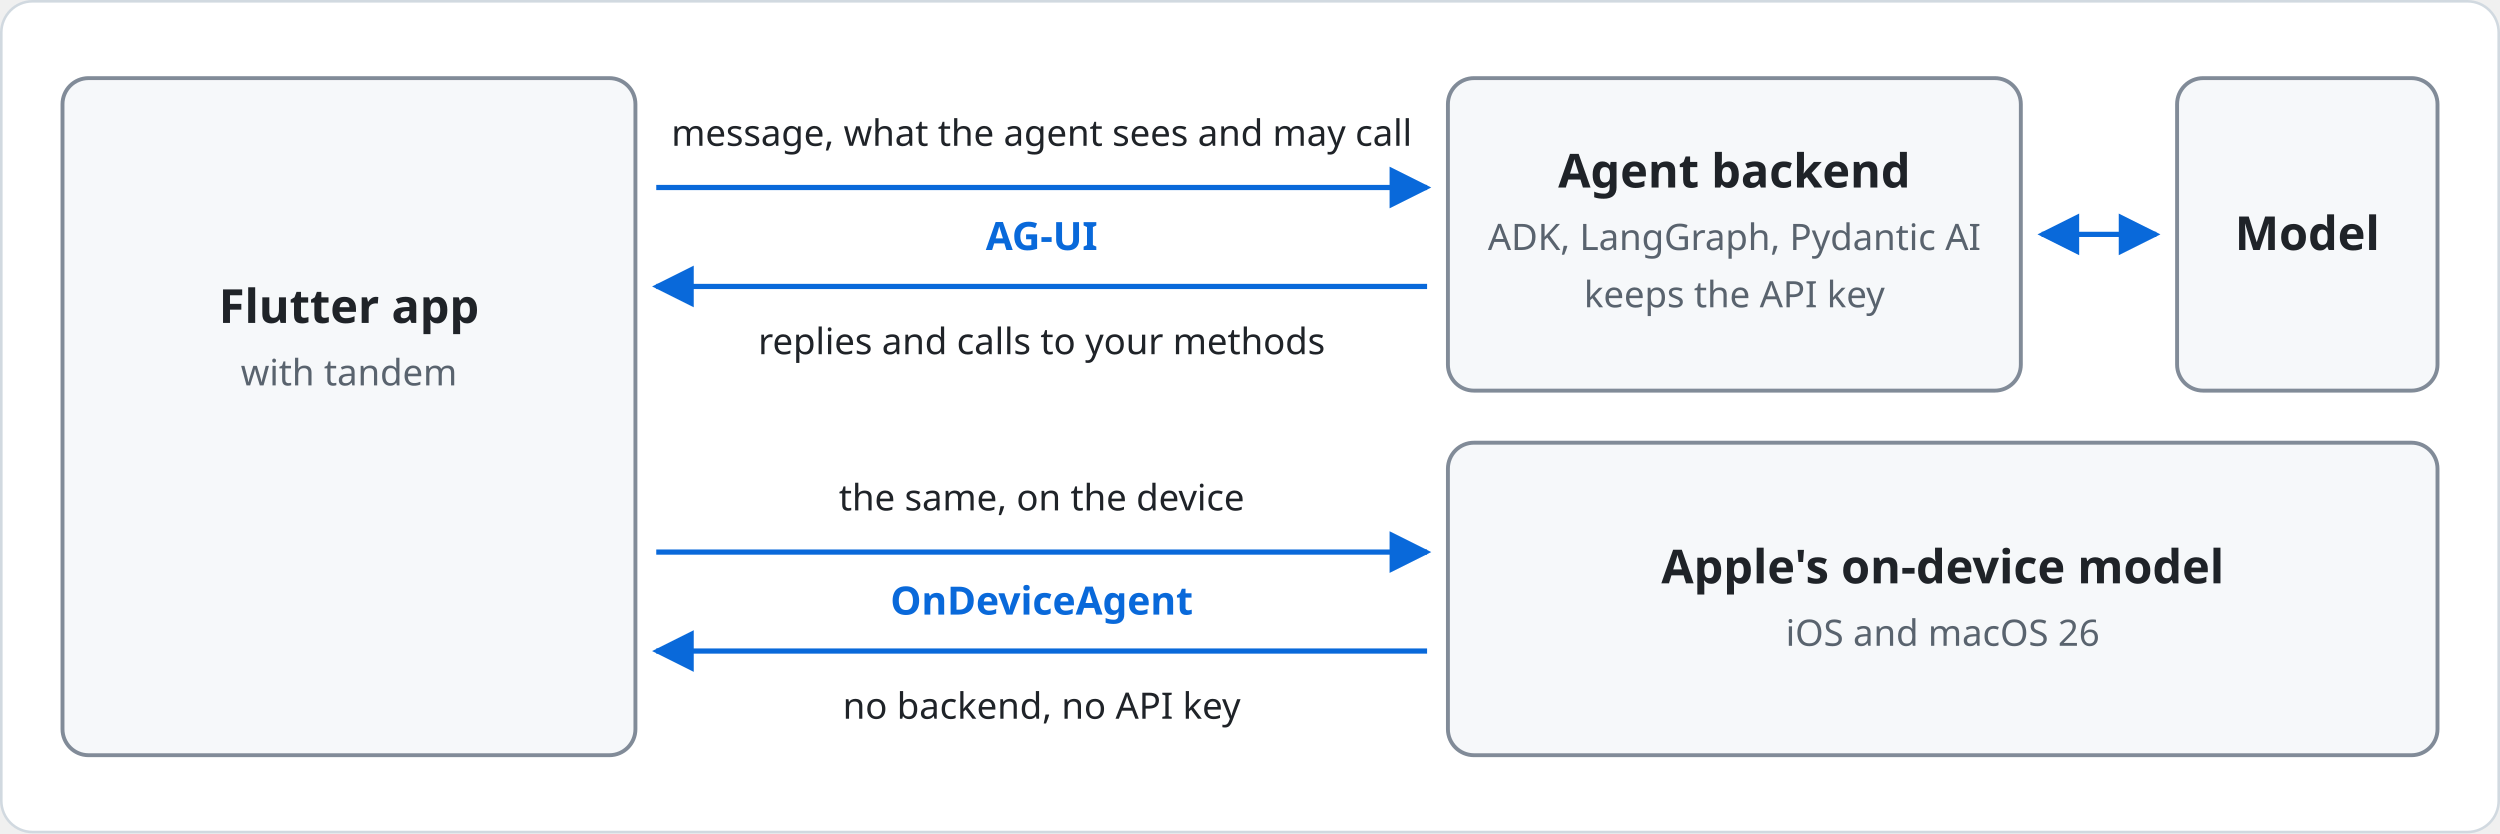
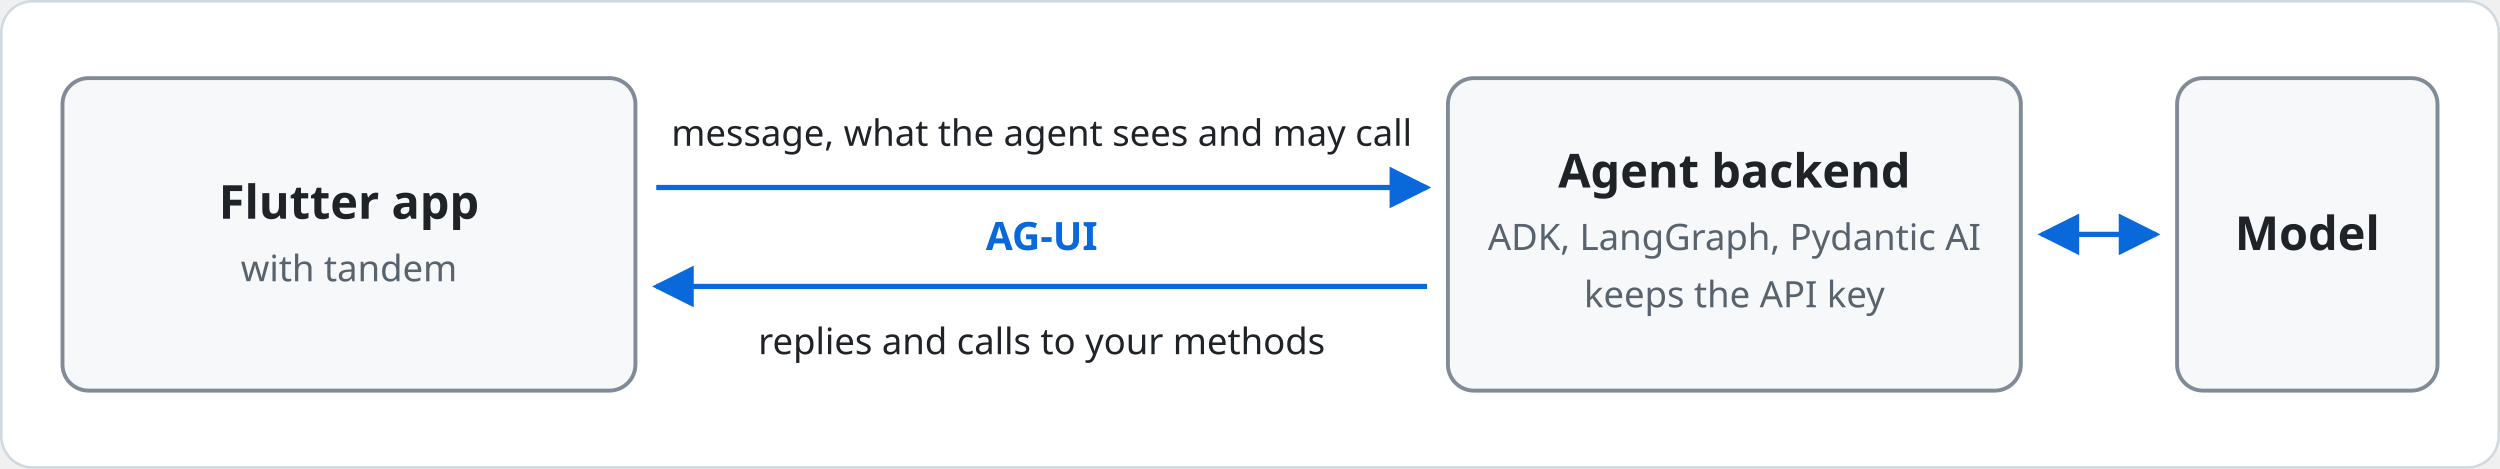
- <svg xmlns="http://www.w3.org/2000/svg" viewBox="0 0 960 320" width="960" height="320">
+ <svg xmlns="http://www.w3.org/2000/svg" viewBox="0 0 960 180" width="960" height="180">
  <style>
    text { font-family: -apple-system, BlinkMacSystemFont, "Segoe UI", "Noto Sans", Helvetica, Arial, sans-serif; fill: #1f2328; text-anchor: middle; }
    .name { font-size: 18px; font-weight: 600; }
    .note { font-size: 14px; fill: #59636e; }
    .wire { font-size: 14px; fill: #1f2328; }
    .protocol { font-size: 15px; font-weight: 600; fill: #0969da; }
    .page { fill: #ffffff; stroke: #d1d9e0; }
    .box { fill: #f6f8fa; stroke: #818b98; stroke-width: 1.5; }
    .line { stroke: #0969da; stroke-width: 2; fill: none; }
    .head { fill: #0969da; }
    @media (prefers-color-scheme: dark) {
      text, .wire { fill: #f0f6fc; }
      .note { fill: #9198a1; }
      .protocol { fill: #4493f8; }
      .page { fill: #0d1117; stroke: #3d444d; }
      .box { fill: #151b23; stroke: #656c76; }
      .line { stroke: #4493f8; }
      .head { fill: #4493f8; }
    }
  </style>
  <defs>
    <marker id="head" viewBox="0 0 10 10" refX="9" refY="5" markerWidth="8" markerHeight="8" orient="auto-start-reverse">
      <path class="head" d="M0 0 L10 5 L0 10 z" />
    </marker>
  </defs>
-   <rect class="page" x="0.5" y="0.5" width="959" height="319" rx="12" />
-   <rect class="box" x="24" y="30" width="220" height="260" rx="10" />
-   <text class="name" x="134" y="124">Flutter app</text>
-   <text class="note" x="134" y="148">with tandem</text>
+   <rect class="page" x="0.5" y="0.5" width="959" height="179" rx="12" />
+   <rect class="box" x="24" y="30" width="220" height="120" rx="10" />
+   <text class="name" x="134" y="84">Flutter app</text>
+   <text class="note" x="134" y="108">with tandem</text>
  <text class="wire" x="400" y="56">message, what the agent sees and may call</text>
  <line class="line" x1="252" y1="72" x2="548" y2="72" marker-end="url(#head)" />
  <text class="protocol" x="400" y="96">AG-UI</text>
  <line class="line" x1="548" y1="110" x2="252" y2="110" marker-end="url(#head)" />
  <text class="wire" x="400" y="136">replies and calls to your methods</text>
  <rect class="box" x="556" y="30" width="220" height="120" rx="10" />
  <text class="name" x="666" y="72">Agent backend</text>
  <text class="note" x="666" y="96">ADK, LangGraph, Pydantic AI</text>
  <text class="note" x="666" y="118">keeps the API key</text>
  <line class="line" x1="784" y1="90" x2="828" y2="90" marker-start="url(#head)" marker-end="url(#head)" />
  <rect class="box" x="836" y="30" width="100" height="120" rx="10" />
  <text class="name" x="886" y="96">Model</text>
-   <text class="wire" x="400" y="196">the same, on the device</text>
-   <line class="line" x1="252" y1="212" x2="548" y2="212" marker-end="url(#head)" />
-   <text class="protocol" x="400" y="236">OnDeviceAgent</text>
-   <line class="line" x1="548" y1="250" x2="252" y2="250" marker-end="url(#head)" />
-   <text class="wire" x="400" y="276">no backend, no API key</text>
-   <rect class="box" x="556" y="170" width="380" height="120" rx="10" />
-   <text class="name" x="746" y="224">Apple's on-device model</text>
-   <text class="note" x="746" y="248">iOS and macOS 26</text>
</svg>
